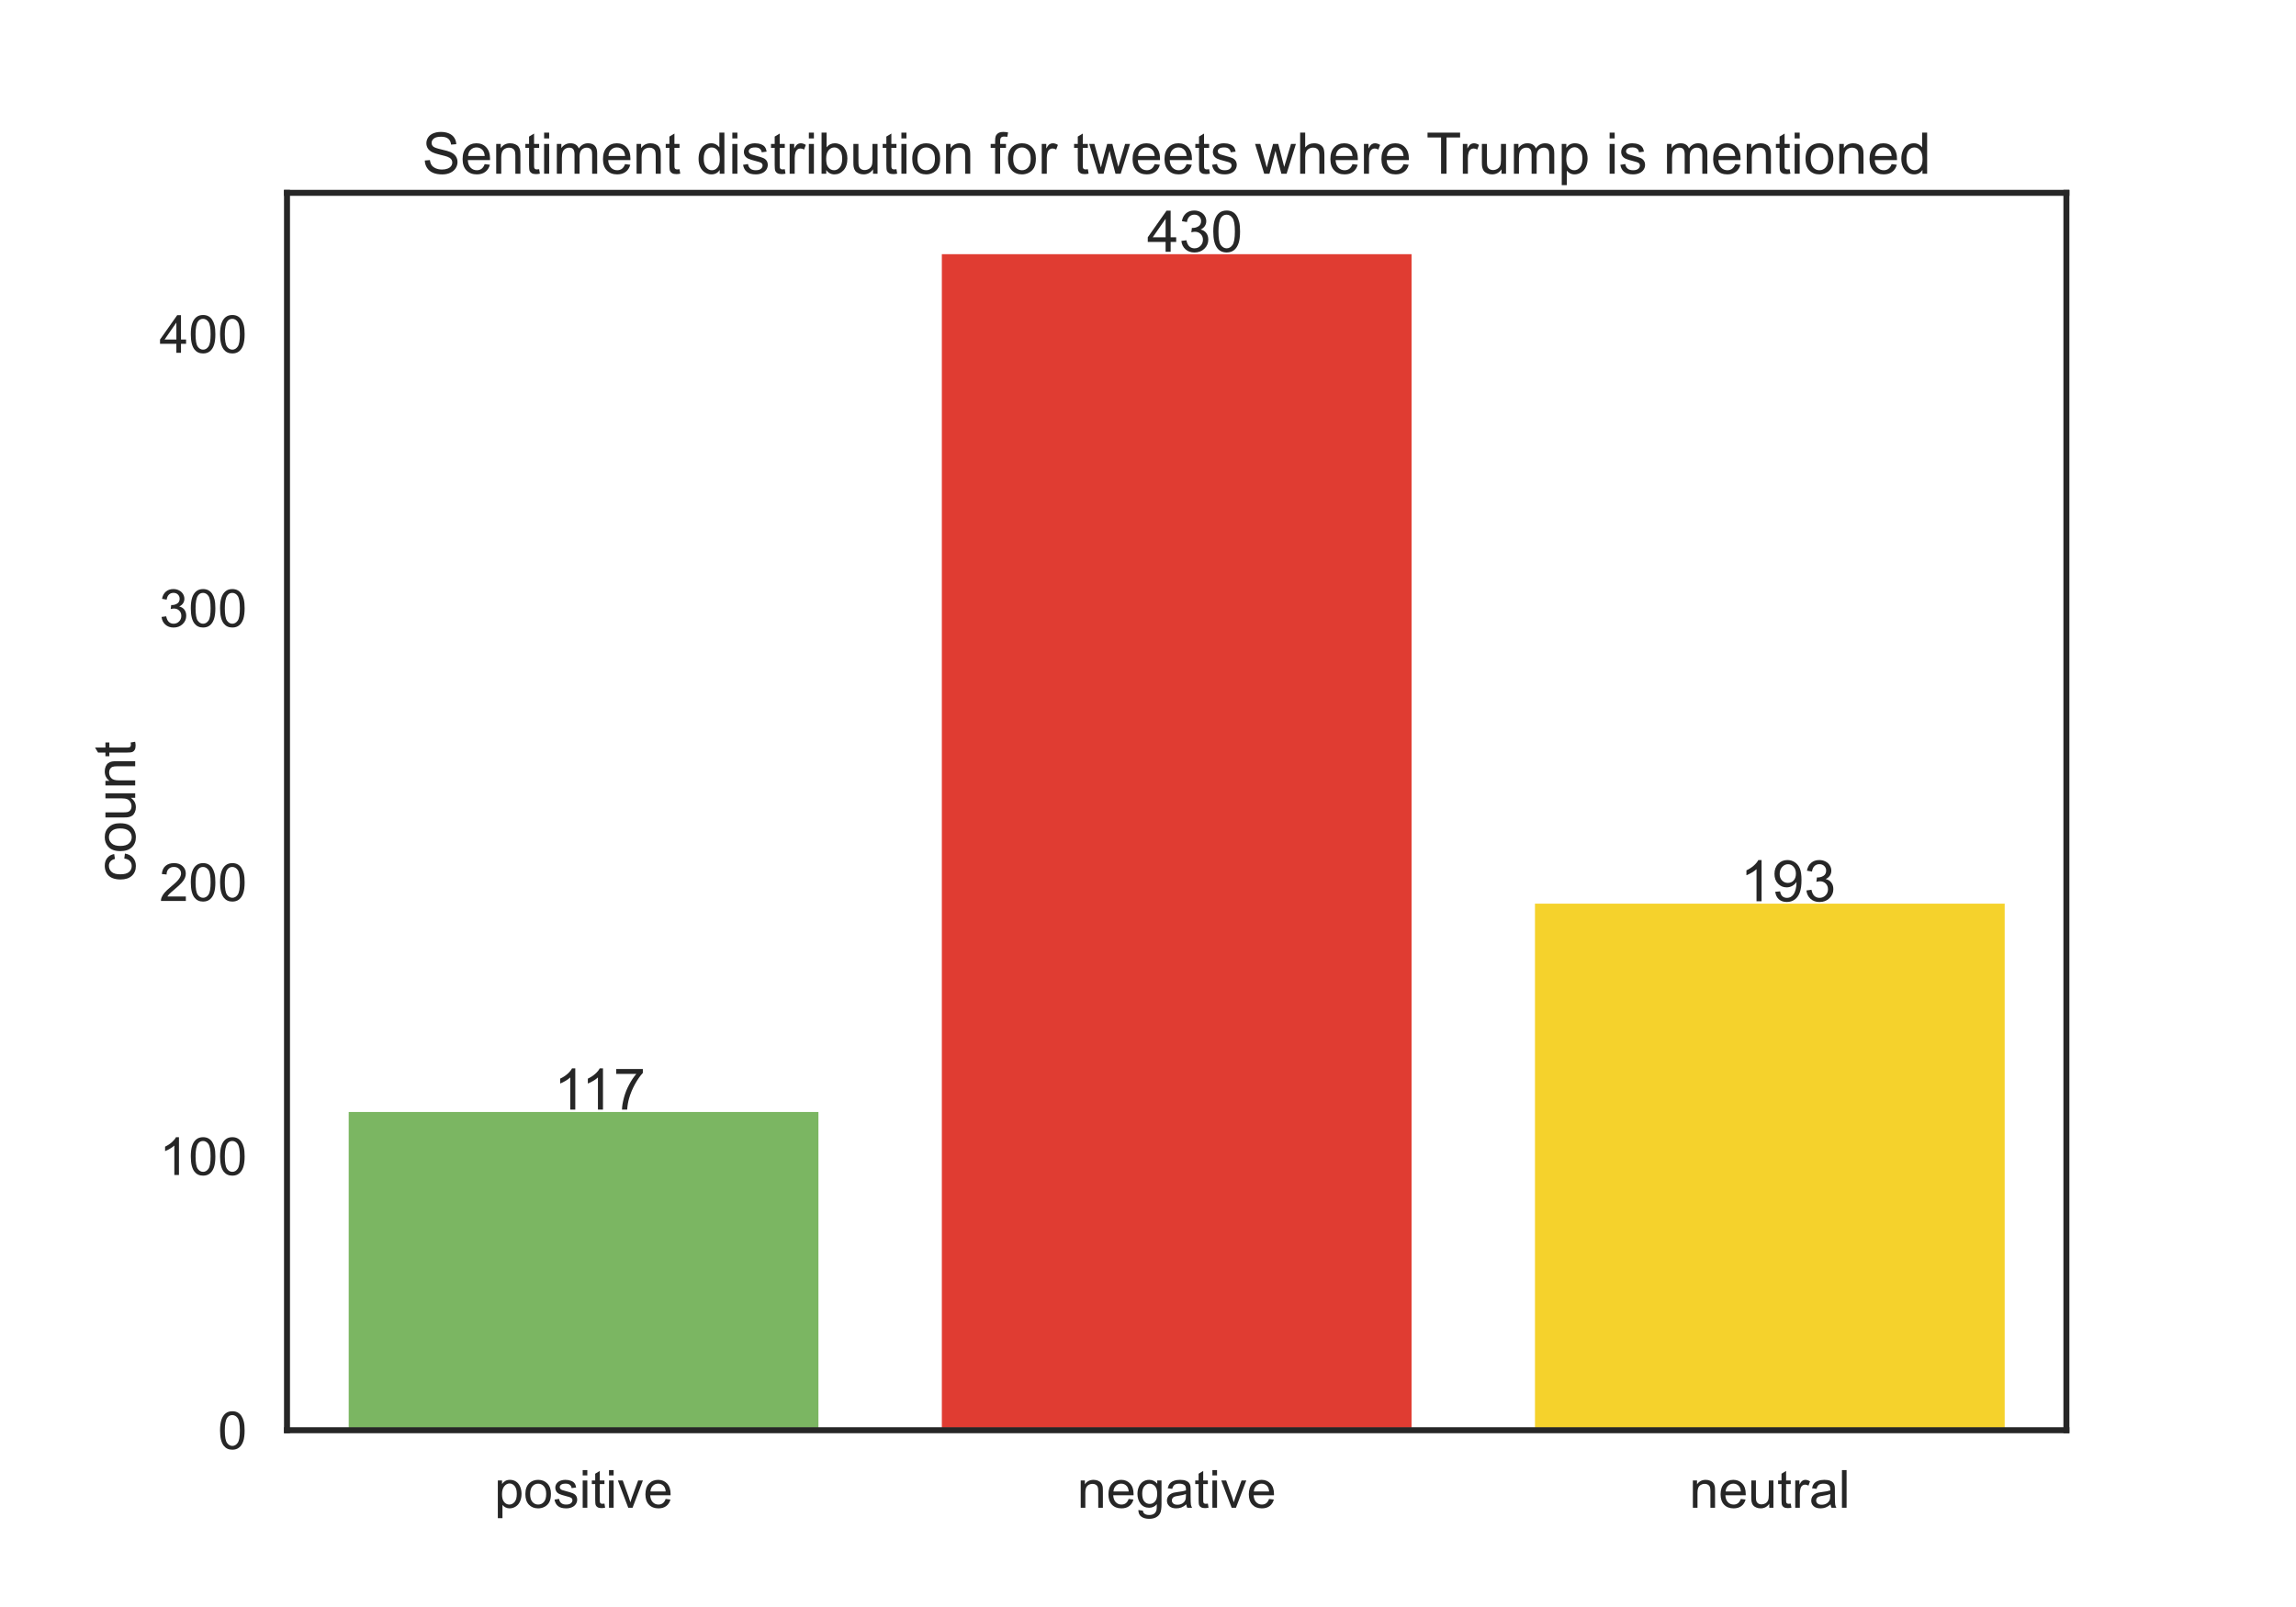
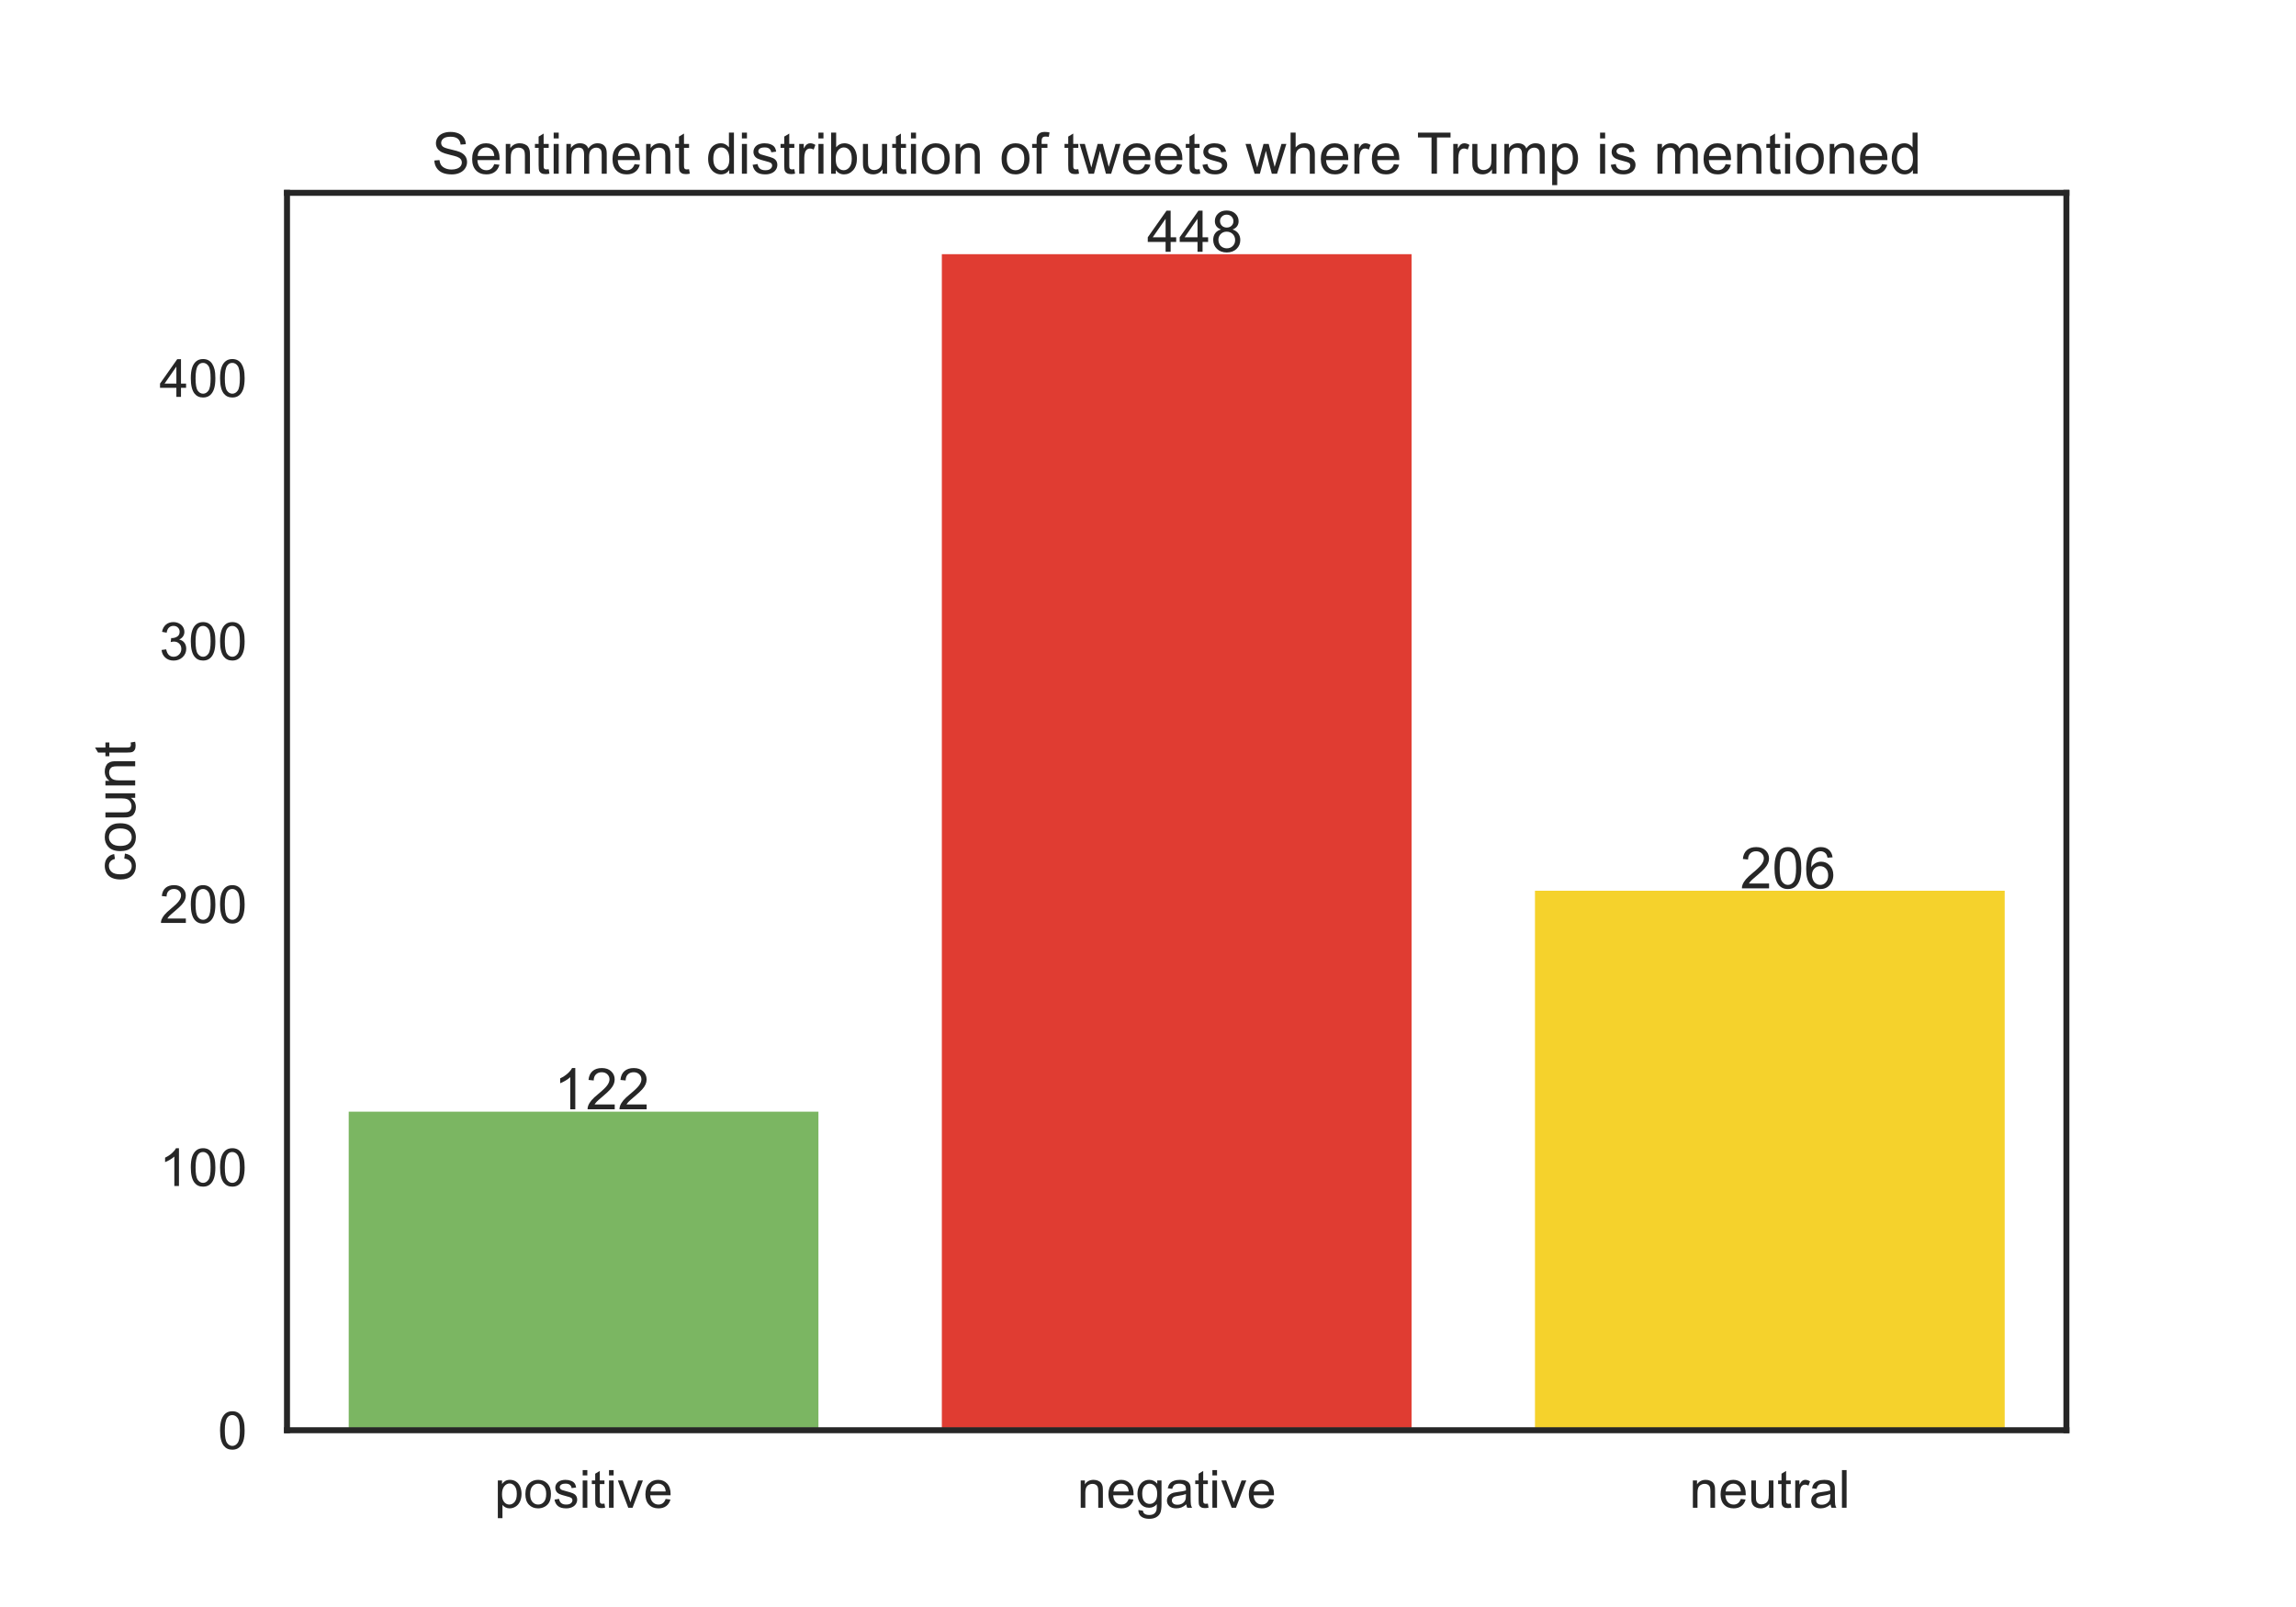
<svg xmlns="http://www.w3.org/2000/svg" xmlns:xlink="http://www.w3.org/1999/xlink" height="504pt" version="1.1" viewBox="0 0 720 504" width="720pt">
  <defs>
    <style type="text/css">*{stroke-linecap:butt;stroke-linejoin:round;}</style>
  </defs>
  <g id="figure_1">
    <g id="patch_1">
      <path d="M 0 504  L 720 504  L 720 0  L 0 0  z " style="fill:#ffffff;" />
    </g>
    <g id="axes_1">
      <g id="patch_2">
        <path d="M 90 448.56  L 648 448.56  L 648 60.48  L 90 60.48  z " style="fill:#ffffff;" />
      </g>
      <g id="matplotlib.axis_1">
        <g id="xtick_1">
          <g id="text_1">
            <g style="fill:#262626;" transform="translate(155.0286 472.8704)scale(0.165 -0.165)">
              <defs>
                <path d="M 6.594 -19.875  L 6.594 51.859  L 14.594 51.859  L 14.594 45.125  Q 17.438 49.078 21 51.047  Q 24.562 53.031 29.641 53.031  Q 36.281 53.031 41.359 49.609  Q 46.438 46.188 49.016 39.953  Q 51.609 33.734 51.609 26.312  Q 51.609 18.359 48.75 11.984  Q 45.906 5.609 40.453 2.219  Q 35.016 -1.172 29 -1.172  Q 24.609 -1.172 21.109 0.688  Q 17.625 2.547 15.375 5.375  L 15.375 -19.875  z M 14.547 25.641  Q 14.547 15.625 18.594 10.844  Q 22.656 6.062 28.422 6.062  Q 34.281 6.062 38.453 11.016  Q 42.625 15.969 42.625 26.375  Q 42.625 36.281 38.547 41.203  Q 34.469 46.141 28.812 46.141  Q 23.188 46.141 18.859 40.891  Q 14.547 35.641 14.547 25.641  z " id="ArialMT-112" />
                <path d="M 3.328 25.922  Q 3.328 40.328 11.328 47.266  Q 18.016 53.031 27.641 53.031  Q 38.328 53.031 45.109 46.016  Q 51.906 39.016 51.906 26.656  Q 51.906 16.656 48.906 10.906  Q 45.906 5.172 40.156 2  Q 34.422 -1.172 27.641 -1.172  Q 16.75 -1.172 10.031 5.812  Q 3.328 12.797 3.328 25.922  z M 12.359 25.922  Q 12.359 15.969 16.703 11.016  Q 21.047 6.062 27.641 6.062  Q 34.188 6.062 38.531 11.031  Q 42.875 16.016 42.875 26.219  Q 42.875 35.844 38.5 40.797  Q 34.125 45.75 27.641 45.75  Q 21.047 45.75 16.703 40.812  Q 12.359 35.891 12.359 25.922  z " id="ArialMT-111" />
                <path d="M 3.078 15.484  L 11.766 16.844  Q 12.5 11.625 15.844 8.844  Q 19.188 6.062 25.203 6.062  Q 31.25 6.062 34.172 8.516  Q 37.109 10.984 37.109 14.312  Q 37.109 17.281 34.516 19  Q 32.719 20.172 25.531 21.969  Q 15.875 24.422 12.141 26.203  Q 8.406 27.984 6.469 31.125  Q 4.547 34.281 4.547 38.094  Q 4.547 41.547 6.125 44.5  Q 7.719 47.469 10.453 49.422  Q 12.5 50.922 16.031 51.969  Q 19.578 53.031 23.641 53.031  Q 29.734 53.031 34.344 51.266  Q 38.969 49.516 41.156 46.5  Q 43.359 43.5 44.188 38.484  L 35.594 37.312  Q 35.016 41.312 32.203 43.547  Q 29.391 45.797 24.266 45.797  Q 18.219 45.797 15.625 43.797  Q 13.031 41.797 13.031 39.109  Q 13.031 37.406 14.109 36.031  Q 15.188 34.625 17.484 33.688  Q 18.797 33.203 25.25 31.453  Q 34.578 28.953 38.25 27.359  Q 41.938 25.781 44.031 22.75  Q 46.141 19.734 46.141 15.234  Q 46.141 10.844 43.578 6.953  Q 41.016 3.078 36.172 0.953  Q 31.344 -1.172 25.25 -1.172  Q 15.141 -1.172 9.844 3.031  Q 4.547 7.234 3.078 15.484  z " id="ArialMT-115" />
                <path d="M 6.641 61.469  L 6.641 71.578  L 15.438 71.578  L 15.438 61.469  z M 6.641 0  L 6.641 51.859  L 15.438 51.859  L 15.438 0  z " id="ArialMT-105" />
                <path d="M 25.781 7.859  L 27.047 0.094  Q 23.344 -0.688 20.406 -0.688  Q 15.625 -0.688 12.984 0.828  Q 10.359 2.344 9.281 4.812  Q 8.203 7.281 8.203 15.188  L 8.203 45.016  L 1.766 45.016  L 1.766 51.859  L 8.203 51.859  L 8.203 64.703  L 16.938 69.969  L 16.938 51.859  L 25.781 51.859  L 25.781 45.016  L 16.938 45.016  L 16.938 14.703  Q 16.938 10.938 17.406 9.859  Q 17.875 8.797 18.922 8.156  Q 19.969 7.516 21.922 7.516  Q 23.391 7.516 25.781 7.859  z " id="ArialMT-116" />
                <path d="M 21 0  L 1.266 51.859  L 10.547 51.859  L 21.688 20.797  Q 23.484 15.766 25 10.359  Q 26.172 14.453 28.266 20.219  L 39.797 51.859  L 48.828 51.859  L 29.203 0  z " id="ArialMT-118" />
                <path d="M 42.094 16.703  L 51.172 15.578  Q 49.031 7.625 43.219 3.219  Q 37.406 -1.172 28.375 -1.172  Q 17 -1.172 10.328 5.828  Q 3.656 12.844 3.656 25.484  Q 3.656 38.578 10.391 45.797  Q 17.141 53.031 27.875 53.031  Q 38.281 53.031 44.875 45.953  Q 51.469 38.875 51.469 26.031  Q 51.469 25.25 51.422 23.688  L 12.75 23.688  Q 13.234 15.141 17.578 10.594  Q 21.922 6.062 28.422 6.062  Q 33.25 6.062 36.672 8.594  Q 40.094 11.141 42.094 16.703  z M 13.234 30.906  L 42.188 30.906  Q 41.609 37.453 38.875 40.719  Q 34.672 45.797 27.984 45.797  Q 21.922 45.797 17.797 41.75  Q 13.672 37.703 13.234 30.906  z " id="ArialMT-101" />
              </defs>
              <use xlink:href="#ArialMT-112" />
              <use x="55.615" xlink:href="#ArialMT-111" />
              <use x="111.23" xlink:href="#ArialMT-115" />
              <use x="161.23" xlink:href="#ArialMT-105" />
              <use x="183.447" xlink:href="#ArialMT-116" />
              <use x="211.23" xlink:href="#ArialMT-105" />
              <use x="233.447" xlink:href="#ArialMT-118" />
              <use x="283.447" xlink:href="#ArialMT-101" />
            </g>
          </g>
        </g>
        <g id="xtick_2">
          <g id="text_2">
            <g style="fill:#262626;" transform="translate(337.8111 472.8704)scale(0.165 -0.165)">
              <defs>
                <path d="M 6.594 0  L 6.594 51.859  L 14.5 51.859  L 14.5 44.484  Q 20.219 53.031 31 53.031  Q 35.688 53.031 39.625 51.344  Q 43.562 49.656 45.516 46.922  Q 47.469 44.188 48.25 40.438  Q 48.734 37.984 48.734 31.891  L 48.734 0  L 39.938 0  L 39.938 31.547  Q 39.938 36.922 38.906 39.578  Q 37.891 42.234 35.281 43.812  Q 32.672 45.406 29.156 45.406  Q 23.531 45.406 19.453 41.844  Q 15.375 38.281 15.375 28.328  L 15.375 0  z " id="ArialMT-110" />
                <path d="M 4.984 -4.297  L 13.531 -5.562  Q 14.062 -9.516 16.5 -11.328  Q 19.781 -13.766 25.438 -13.766  Q 31.547 -13.766 34.859 -11.328  Q 38.188 -8.891 39.359 -4.5  Q 40.047 -1.812 39.984 6.781  Q 34.234 0 25.641 0  Q 14.938 0 9.078 7.719  Q 3.219 15.438 3.219 26.219  Q 3.219 33.641 5.906 39.906  Q 8.594 46.188 13.688 49.609  Q 18.797 53.031 25.688 53.031  Q 34.859 53.031 40.828 45.609  L 40.828 51.859  L 48.922 51.859  L 48.922 7.031  Q 48.922 -5.078 46.453 -10.125  Q 44 -15.188 38.641 -18.109  Q 33.297 -21.047 25.484 -21.047  Q 16.219 -21.047 10.5 -16.875  Q 4.781 -12.703 4.984 -4.297  z M 12.25 26.859  Q 12.25 16.656 16.297 11.969  Q 20.359 7.281 26.469 7.281  Q 32.516 7.281 36.609 11.938  Q 40.719 16.609 40.719 26.562  Q 40.719 36.078 36.5 40.906  Q 32.281 45.75 26.312 45.75  Q 20.453 45.75 16.344 40.984  Q 12.25 36.234 12.25 26.859  z " id="ArialMT-103" />
                <path d="M 40.438 6.391  Q 35.547 2.25 31.031 0.531  Q 26.516 -1.172 21.344 -1.172  Q 12.797 -1.172 8.203 3  Q 3.609 7.172 3.609 13.672  Q 3.609 17.484 5.344 20.625  Q 7.078 23.781 9.891 25.688  Q 12.703 27.594 16.219 28.562  Q 18.797 29.25 24.031 29.891  Q 34.672 31.156 39.703 32.906  Q 39.75 34.719 39.75 35.203  Q 39.75 40.578 37.25 42.781  Q 33.891 45.75 27.25 45.75  Q 21.047 45.75 18.094 43.578  Q 15.141 41.406 13.719 35.891  L 5.125 37.062  Q 6.297 42.578 8.984 45.969  Q 11.672 49.359 16.75 51.188  Q 21.828 53.031 28.516 53.031  Q 35.156 53.031 39.297 51.469  Q 43.453 49.906 45.406 47.531  Q 47.359 45.172 48.141 41.547  Q 48.578 39.312 48.578 33.453  L 48.578 21.734  Q 48.578 9.469 49.141 6.219  Q 49.703 2.984 51.375 0  L 42.188 0  Q 40.828 2.734 40.438 6.391  z M 39.703 26.031  Q 34.906 24.078 25.344 22.703  Q 19.922 21.922 17.672 20.938  Q 15.438 19.969 14.203 18.094  Q 12.984 16.219 12.984 13.922  Q 12.984 10.406 15.641 8.062  Q 18.312 5.719 23.438 5.719  Q 28.516 5.719 32.469 7.938  Q 36.422 10.156 38.281 14.016  Q 39.703 17 39.703 22.797  z " id="ArialMT-97" />
              </defs>
              <use xlink:href="#ArialMT-110" />
              <use x="55.615" xlink:href="#ArialMT-101" />
              <use x="111.23" xlink:href="#ArialMT-103" />
              <use x="166.846" xlink:href="#ArialMT-97" />
              <use x="222.461" xlink:href="#ArialMT-116" />
              <use x="250.244" xlink:href="#ArialMT-105" />
              <use x="272.461" xlink:href="#ArialMT-118" />
              <use x="322.461" xlink:href="#ArialMT-101" />
            </g>
          </g>
        </g>
        <g id="xtick_3">
          <g id="text_3">
            <g style="fill:#262626;" transform="translate(529.7769 472.8704)scale(0.165 -0.165)">
              <defs>
                <path d="M 40.578 0  L 40.578 7.625  Q 34.516 -1.172 24.125 -1.172  Q 19.531 -1.172 15.547 0.578  Q 11.578 2.344 9.641 5  Q 7.719 7.672 6.938 11.531  Q 6.391 14.109 6.391 19.734  L 6.391 51.859  L 15.188 51.859  L 15.188 23.094  Q 15.188 16.219 15.719 13.812  Q 16.547 10.359 19.234 8.375  Q 21.922 6.391 25.875 6.391  Q 29.828 6.391 33.297 8.422  Q 36.766 10.453 38.203 13.938  Q 39.656 17.438 39.656 24.078  L 39.656 51.859  L 48.438 51.859  L 48.438 0  z " id="ArialMT-117" />
                <path d="M 6.5 0  L 6.5 51.859  L 14.406 51.859  L 14.406 44  Q 17.438 49.516 20 51.266  Q 22.562 53.031 25.641 53.031  Q 30.078 53.031 34.672 50.203  L 31.641 42.047  Q 28.422 43.953 25.203 43.953  Q 22.312 43.953 20.016 42.219  Q 17.719 40.484 16.75 37.406  Q 15.281 32.719 15.281 27.156  L 15.281 0  z " id="ArialMT-114" />
                <path d="M 6.391 0  L 6.391 71.578  L 15.188 71.578  L 15.188 0  z " id="ArialMT-108" />
              </defs>
              <use xlink:href="#ArialMT-110" />
              <use x="55.615" xlink:href="#ArialMT-101" />
              <use x="111.23" xlink:href="#ArialMT-117" />
              <use x="166.846" xlink:href="#ArialMT-116" />
              <use x="194.629" xlink:href="#ArialMT-114" />
              <use x="227.93" xlink:href="#ArialMT-97" />
              <use x="283.545" xlink:href="#ArialMT-108" />
            </g>
          </g>
        </g>
      </g>
      <g id="matplotlib.axis_2">
        <g id="ytick_1">
          <g id="text_4">
            <g style="fill:#262626;" transform="translate(68.32445 454.4652)scale(0.165 -0.165)">
              <defs>
                <path d="M 4.156 35.297  Q 4.156 48 6.766 55.734  Q 9.375 63.484 14.516 67.672  Q 19.672 71.875 27.484 71.875  Q 33.25 71.875 37.594 69.547  Q 41.938 67.234 44.766 62.859  Q 47.609 58.5 49.219 52.219  Q 50.828 45.953 50.828 35.297  Q 50.828 22.703 48.234 14.969  Q 45.656 7.234 40.5 3  Q 35.359 -1.219 27.484 -1.219  Q 17.141 -1.219 11.234 6.203  Q 4.156 15.141 4.156 35.297  z M 13.188 35.297  Q 13.188 17.672 17.312 11.828  Q 21.438 6 27.484 6  Q 33.547 6 37.672 11.859  Q 41.797 17.719 41.797 35.297  Q 41.797 52.984 37.672 58.781  Q 33.547 64.594 27.391 64.594  Q 21.344 64.594 17.719 59.469  Q 13.188 52.938 13.188 35.297  z " id="ArialMT-48" />
              </defs>
              <use xlink:href="#ArialMT-48" />
            </g>
          </g>
        </g>
        <g id="ytick_2">
          <g id="text_5">
-             <g style="fill:#262626;" transform="translate(49.97336 368.5117)scale(0.165 -0.165)">
+             <g style="fill:#262626;" transform="translate(49.97336 371.9652)scale(0.165 -0.165)">
              <defs>
                <path d="M 37.25 0  L 28.469 0  L 28.469 56  Q 25.297 52.984 20.141 49.953  Q 14.984 46.922 10.891 45.406  L 10.891 53.906  Q 18.266 57.375 23.781 62.297  Q 29.297 67.234 31.594 71.875  L 37.25 71.875  z " id="ArialMT-49" />
              </defs>
              <use xlink:href="#ArialMT-49" />
              <use x="55.615" xlink:href="#ArialMT-48" />
              <use x="111.23" xlink:href="#ArialMT-48" />
            </g>
          </g>
        </g>
        <g id="ytick_3">
          <g id="text_6">
-             <g style="fill:#262626;" transform="translate(49.97336 282.5582)scale(0.165 -0.165)">
+             <g style="fill:#262626;" transform="translate(49.97336 289.4652)scale(0.165 -0.165)">
              <defs>
                <path d="M 50.344 8.453  L 50.344 0  L 3.031 0  Q 2.938 3.172 4.047 6.109  Q 5.859 10.938 9.828 15.625  Q 13.812 20.312 21.344 26.469  Q 33.016 36.031 37.109 41.625  Q 41.219 47.219 41.219 52.203  Q 41.219 57.422 37.469 61  Q 33.734 64.594 27.734 64.594  Q 21.391 64.594 17.578 60.781  Q 13.766 56.984 13.719 50.25  L 4.688 51.172  Q 5.609 61.281 11.656 66.578  Q 17.719 71.875 27.938 71.875  Q 38.234 71.875 44.234 66.156  Q 50.25 60.453 50.25 52  Q 50.25 47.703 48.484 43.547  Q 46.734 39.406 42.656 34.812  Q 38.578 30.219 29.109 22.219  Q 21.188 15.578 18.938 13.203  Q 16.703 10.844 15.234 8.453  z " id="ArialMT-50" />
              </defs>
              <use xlink:href="#ArialMT-50" />
              <use x="55.615" xlink:href="#ArialMT-48" />
              <use x="111.23" xlink:href="#ArialMT-48" />
            </g>
          </g>
        </g>
        <g id="ytick_4">
          <g id="text_7">
-             <g style="fill:#262626;" transform="translate(49.97336 196.6047)scale(0.165 -0.165)">
+             <g style="fill:#262626;" transform="translate(49.97336 206.9652)scale(0.165 -0.165)">
              <defs>
                <path d="M 4.203 18.891  L 12.984 20.062  Q 14.5 12.594 18.141 9.297  Q 21.781 6 27 6  Q 33.203 6 37.469 10.297  Q 41.75 14.594 41.75 20.953  Q 41.75 27 37.797 30.922  Q 33.844 34.859 27.734 34.859  Q 25.25 34.859 21.531 33.891  L 22.516 41.609  Q 23.391 41.5 23.922 41.5  Q 29.547 41.5 34.031 44.422  Q 38.531 47.359 38.531 53.469  Q 38.531 58.297 35.25 61.469  Q 31.984 64.656 26.812 64.656  Q 21.688 64.656 18.266 61.422  Q 14.844 58.203 13.875 51.766  L 5.078 53.328  Q 6.688 62.156 12.391 67.016  Q 18.109 71.875 26.609 71.875  Q 32.469 71.875 37.391 69.359  Q 42.328 66.844 44.938 62.5  Q 47.562 58.156 47.562 53.266  Q 47.562 48.641 45.062 44.828  Q 42.578 41.016 37.703 38.766  Q 44.047 37.312 47.562 32.688  Q 51.078 28.078 51.078 21.141  Q 51.078 11.766 44.234 5.25  Q 37.406 -1.266 26.953 -1.266  Q 17.531 -1.266 11.297 4.344  Q 5.078 9.969 4.203 18.891  z " id="ArialMT-51" />
              </defs>
              <use xlink:href="#ArialMT-51" />
              <use x="55.615" xlink:href="#ArialMT-48" />
              <use x="111.23" xlink:href="#ArialMT-48" />
            </g>
          </g>
        </g>
        <g id="ytick_5">
          <g id="text_8">
-             <g style="fill:#262626;" transform="translate(49.97336 110.6512)scale(0.165 -0.165)">
+             <g style="fill:#262626;" transform="translate(49.97336 124.4652)scale(0.165 -0.165)">
              <defs>
                <path d="M 32.328 0  L 32.328 17.141  L 1.266 17.141  L 1.266 25.203  L 33.938 71.578  L 41.109 71.578  L 41.109 25.203  L 50.781 25.203  L 50.781 17.141  L 41.109 17.141  L 41.109 0  z M 32.328 25.203  L 32.328 57.469  L 9.906 25.203  z " id="ArialMT-52" />
              </defs>
              <use xlink:href="#ArialMT-52" />
              <use x="55.615" xlink:href="#ArialMT-48" />
              <use x="111.23" xlink:href="#ArialMT-48" />
            </g>
          </g>
        </g>
        <g id="text_9">
          <g style="fill:#262626;" transform="translate(42.39586 276.5348)rotate(-90)scale(0.18 -0.18)">
            <defs>
              <path d="M 40.438 19  L 49.078 17.875  Q 47.656 8.938 41.812 3.875  Q 35.984 -1.172 27.484 -1.172  Q 16.844 -1.172 10.375 5.781  Q 3.906 12.75 3.906 25.734  Q 3.906 34.125 6.688 40.422  Q 9.469 46.734 15.156 49.875  Q 20.844 53.031 27.547 53.031  Q 35.984 53.031 41.359 48.75  Q 46.734 44.484 48.25 36.625  L 39.703 35.297  Q 38.484 40.531 35.375 43.156  Q 32.281 45.797 27.875 45.797  Q 21.234 45.797 17.078 41.031  Q 12.938 36.281 12.938 25.984  Q 12.938 15.531 16.938 10.797  Q 20.953 6.062 27.391 6.062  Q 32.562 6.062 36.031 9.234  Q 39.5 12.406 40.438 19  z " id="ArialMT-99" />
            </defs>
            <use xlink:href="#ArialMT-99" />
            <use x="50" xlink:href="#ArialMT-111" />
            <use x="105.615" xlink:href="#ArialMT-117" />
            <use x="161.23" xlink:href="#ArialMT-110" />
            <use x="216.846" xlink:href="#ArialMT-116" />
          </g>
        </g>
      </g>
      <g id="patch_3">
-         <path clip-path="url(#pe984c9ad88)" d="M 108.6 448.56  L 257.4 448.56  L 257.4 347.994  L 108.6 347.994  z " style="fill:#7bb662;stroke:#ffffff;stroke-linejoin:miter;stroke-width:1.5;" />
+         <path clip-path="url(#p4301e248d9)" d="M 108.6 448.56  L 257.4 448.56  L 257.4 347.91  L 108.6 347.91  z " style="fill:#7bb662;stroke:#ffffff;stroke-linejoin:miter;stroke-width:1.5;" />
      </g>
      <g id="patch_4">
-         <path clip-path="url(#pe984c9ad88)" d="M 294.6 448.56  L 443.4 448.56  L 443.4 78.96  L 294.6 78.96  z " style="fill:#e03c32;stroke:#ffffff;stroke-linejoin:miter;stroke-width:1.5;" />
+         <path clip-path="url(#p4301e248d9)" d="M 294.6 448.56  L 443.4 448.56  L 443.4 78.96  L 294.6 78.96  z " style="fill:#e03c32;stroke:#ffffff;stroke-linejoin:miter;stroke-width:1.5;" />
      </g>
      <g id="patch_5">
-         <path clip-path="url(#pe984c9ad88)" d="M 480.6 448.56  L 629.4 448.56  L 629.4 282.67  L 480.6 282.67  z " style="fill:#f5d22c;stroke:#ffffff;stroke-linejoin:miter;stroke-width:1.5;" />
+         <path clip-path="url(#p4301e248d9)" d="M 480.6 448.56  L 629.4 448.56  L 629.4 278.61  L 480.6 278.61  z " style="fill:#f5d22c;stroke:#ffffff;stroke-linejoin:miter;stroke-width:1.5;" />
      </g>
      <g id="patch_6">
        <path d="M 90 448.56  L 90 60.48  " style="fill:none;stroke:#262626;stroke-linecap:square;stroke-linejoin:miter;stroke-width:1.875;" />
      </g>
      <g id="patch_7">
        <path d="M 648 448.56  L 648 60.48  " style="fill:none;stroke:#262626;stroke-linecap:square;stroke-linejoin:miter;stroke-width:1.875;" />
      </g>
      <g id="patch_8">
        <path d="M 90 448.56  L 648 448.56  " style="fill:none;stroke:#262626;stroke-linecap:square;stroke-linejoin:miter;stroke-width:1.875;" />
      </g>
      <g id="patch_9">
        <path d="M 90 60.48  L 648 60.48  " style="fill:none;stroke:#262626;stroke-linecap:square;stroke-linejoin:miter;stroke-width:1.875;" />
      </g>
      <g id="text_10">
-         <g style="fill:#262626;" transform="translate(173.7 347.9944)scale(0.18 -0.18)">
-           <defs>
-             <path d="M 4.734 62.203  L 4.734 70.656  L 51.078 70.656  L 51.078 63.812  Q 44.234 56.547 37.516 44.484  Q 30.812 32.422 27.156 19.672  Q 24.516 10.688 23.781 0  L 14.75 0  Q 14.891 8.453 18.062 20.406  Q 21.234 32.375 27.172 43.484  Q 33.109 54.594 39.797 62.203  z " id="ArialMT-55" />
-           </defs>
+         <g style="fill:#262626;" transform="translate(173.7 347.91)scale(0.18 -0.18)">
          <use xlink:href="#ArialMT-49" />
-           <use x="48.24" xlink:href="#ArialMT-49" />
-           <use x="103.855" xlink:href="#ArialMT-55" />
+           <use x="55.615" xlink:href="#ArialMT-50" />
+           <use x="111.23" xlink:href="#ArialMT-50" />
        </g>
      </g>
      <g id="text_11">
        <g style="fill:#262626;" transform="translate(359.7 78.96)scale(0.18 -0.18)">
+           <defs>
+             <path d="M 17.672 38.812  Q 12.203 40.828 9.562 44.531  Q 6.938 48.25 6.938 53.422  Q 6.938 61.234 12.547 66.547  Q 18.172 71.875 27.484 71.875  Q 36.859 71.875 42.578 66.422  Q 48.297 60.984 48.297 53.172  Q 48.297 48.188 45.672 44.5  Q 43.062 40.828 37.75 38.812  Q 44.344 36.672 47.781 31.875  Q 51.219 27.094 51.219 20.453  Q 51.219 11.281 44.719 5.031  Q 38.234 -1.219 27.641 -1.219  Q 17.047 -1.219 10.547 5.047  Q 4.047 11.328 4.047 20.703  Q 4.047 27.688 7.594 32.391  Q 11.141 37.109 17.672 38.812  z M 15.922 53.719  Q 15.922 48.641 19.188 45.406  Q 22.469 42.188 27.688 42.188  Q 32.766 42.188 36.016 45.375  Q 39.266 48.578 39.266 53.219  Q 39.266 58.062 35.906 61.359  Q 32.562 64.656 27.594 64.656  Q 22.562 64.656 19.234 61.422  Q 15.922 58.203 15.922 53.719  z M 13.094 20.656  Q 13.094 16.891 14.875 13.375  Q 16.656 9.859 20.172 7.922  Q 23.688 6 27.734 6  Q 34.031 6 38.125 10.047  Q 42.234 14.109 42.234 20.359  Q 42.234 26.703 38.016 30.859  Q 33.797 35.016 27.438 35.016  Q 21.234 35.016 17.156 30.906  Q 13.094 26.812 13.094 20.656  z " id="ArialMT-56" />
+           </defs>
          <use xlink:href="#ArialMT-52" />
-           <use x="55.615" xlink:href="#ArialMT-51" />
-           <use x="111.23" xlink:href="#ArialMT-48" />
+           <use x="55.615" xlink:href="#ArialMT-52" />
+           <use x="111.23" xlink:href="#ArialMT-56" />
        </g>
      </g>
      <g id="text_12">
-         <g style="fill:#262626;" transform="translate(545.7 282.6698)scale(0.18 -0.18)">
+         <g style="fill:#262626;" transform="translate(545.7 278.61)scale(0.18 -0.18)">
          <defs>
-             <path d="M 5.469 16.547  L 13.922 17.328  Q 14.984 11.375 18.016 8.688  Q 21.047 6 25.781 6  Q 29.828 6 32.875 7.859  Q 35.938 9.719 37.891 12.812  Q 39.844 15.922 41.156 21.188  Q 42.484 26.469 42.484 31.938  Q 42.484 32.516 42.438 33.688  Q 39.797 29.5 35.234 26.875  Q 30.672 24.266 25.344 24.266  Q 16.453 24.266 10.297 30.703  Q 4.156 37.156 4.156 47.703  Q 4.156 58.594 10.578 65.234  Q 17 71.875 26.656 71.875  Q 33.641 71.875 39.422 68.109  Q 45.219 64.359 48.219 57.391  Q 51.219 50.438 51.219 37.25  Q 51.219 23.531 48.234 15.406  Q 45.266 7.281 39.375 3.031  Q 33.5 -1.219 25.594 -1.219  Q 17.188 -1.219 11.859 3.438  Q 6.547 8.109 5.469 16.547  z M 41.453 48.141  Q 41.453 55.719 37.422 60.156  Q 33.406 64.594 27.734 64.594  Q 21.875 64.594 17.531 59.812  Q 13.188 55.031 13.188 47.406  Q 13.188 40.578 17.312 36.297  Q 21.438 32.031 27.484 32.031  Q 33.594 32.031 37.516 36.297  Q 41.453 40.578 41.453 48.141  z " id="ArialMT-57" />
+             <path d="M 49.75 54.047  L 41.016 53.375  Q 39.844 58.547 37.703 60.891  Q 34.125 64.656 28.906 64.656  Q 24.703 64.656 21.531 62.312  Q 17.391 59.281 14.984 53.469  Q 12.594 47.656 12.5 36.922  Q 15.672 41.75 20.266 44.094  Q 24.859 46.438 29.891 46.438  Q 38.672 46.438 44.844 39.969  Q 51.031 33.5 51.031 23.25  Q 51.031 16.5 48.125 10.719  Q 45.219 4.938 40.141 1.859  Q 35.062 -1.219 28.609 -1.219  Q 17.625 -1.219 10.688 6.859  Q 3.766 14.938 3.766 33.5  Q 3.766 54.25 11.422 63.672  Q 18.109 71.875 29.438 71.875  Q 37.891 71.875 43.281 67.141  Q 48.688 62.406 49.75 54.047  z M 13.875 23.188  Q 13.875 18.656 15.797 14.5  Q 17.719 10.359 21.188 8.172  Q 24.656 6 28.469 6  Q 34.031 6 38.031 10.484  Q 42.047 14.984 42.047 22.703  Q 42.047 30.125 38.078 34.391  Q 34.125 38.672 28.125 38.672  Q 22.172 38.672 18.016 34.391  Q 13.875 30.125 13.875 23.188  z " id="ArialMT-54" />
          </defs>
-           <use xlink:href="#ArialMT-49" />
-           <use x="55.615" xlink:href="#ArialMT-57" />
-           <use x="111.23" xlink:href="#ArialMT-51" />
+           <use xlink:href="#ArialMT-50" />
+           <use x="55.615" xlink:href="#ArialMT-48" />
+           <use x="111.23" xlink:href="#ArialMT-54" />
        </g>
      </g>
      <g id="text_13">
-         <g style="fill:#262626;" transform="translate(132.4041 54.48)scale(0.18 -0.18)">
+         <g style="fill:#262626;" transform="translate(135.4008 54.48)scale(0.18 -0.18)">
          <defs>
            <path d="M 4.5 23  L 13.422 23.781  Q 14.062 18.406 16.375 14.969  Q 18.703 11.531 23.578 9.406  Q 28.469 7.281 34.578 7.281  Q 39.984 7.281 44.141 8.891  Q 48.297 10.5 50.312 13.297  Q 52.344 16.109 52.344 19.438  Q 52.344 22.797 50.391 25.312  Q 48.438 27.828 43.953 29.547  Q 41.062 30.672 31.203 33.031  Q 21.344 35.406 17.391 37.5  Q 12.25 40.188 9.734 44.156  Q 7.234 48.141 7.234 53.078  Q 7.234 58.5 10.297 63.203  Q 13.375 67.922 19.281 70.359  Q 25.203 72.797 32.422 72.797  Q 40.375 72.797 46.453 70.234  Q 52.547 67.672 55.812 62.688  Q 59.078 57.719 59.328 51.422  L 50.25 50.734  Q 49.516 57.516 45.281 60.984  Q 41.062 64.453 32.812 64.453  Q 24.219 64.453 20.281 61.297  Q 16.359 58.156 16.359 53.719  Q 16.359 49.859 19.141 47.359  Q 21.875 44.875 33.422 42.266  Q 44.969 39.656 49.266 37.703  Q 55.516 34.812 58.484 30.391  Q 61.469 25.984 61.469 20.219  Q 61.469 14.5 58.203 9.438  Q 54.938 4.391 48.797 1.578  Q 42.672 -1.219 35.016 -1.219  Q 25.297 -1.219 18.719 1.609  Q 12.156 4.438 8.422 10.125  Q 4.688 15.828 4.5 23  z " id="ArialMT-83" />
            <path d="M 6.594 0  L 6.594 51.859  L 14.453 51.859  L 14.453 44.578  Q 16.891 48.391 20.938 50.703  Q 25 53.031 30.172 53.031  Q 35.938 53.031 39.625 50.641  Q 43.312 48.25 44.828 43.953  Q 50.984 53.031 60.844 53.031  Q 68.562 53.031 72.703 48.75  Q 76.859 44.484 76.859 35.594  L 76.859 0  L 68.109 0  L 68.109 32.672  Q 68.109 37.938 67.25 40.25  Q 66.406 42.578 64.156 43.984  Q 61.922 45.406 58.891 45.406  Q 53.422 45.406 49.797 41.766  Q 46.188 38.141 46.188 30.125  L 46.188 0  L 37.406 0  L 37.406 33.688  Q 37.406 39.547 35.25 42.469  Q 33.109 45.406 28.219 45.406  Q 24.516 45.406 21.359 43.453  Q 18.219 41.5 16.797 37.734  Q 15.375 33.984 15.375 26.906  L 15.375 0  z " id="ArialMT-109" />
            <path id="ArialMT-32" />
            <path d="M 40.234 0  L 40.234 6.547  Q 35.297 -1.172 25.734 -1.172  Q 19.531 -1.172 14.328 2.25  Q 9.125 5.672 6.266 11.797  Q 3.422 17.922 3.422 25.875  Q 3.422 33.641 6 39.969  Q 8.594 46.297 13.766 49.656  Q 18.953 53.031 25.344 53.031  Q 30.031 53.031 33.688 51.047  Q 37.359 49.078 39.656 45.906  L 39.656 71.578  L 48.391 71.578  L 48.391 0  z M 12.453 25.875  Q 12.453 15.922 16.641 10.984  Q 20.844 6.062 26.562 6.062  Q 32.328 6.062 36.344 10.766  Q 40.375 15.484 40.375 25.141  Q 40.375 35.797 36.266 40.766  Q 32.172 45.75 26.172 45.75  Q 20.312 45.75 16.375 40.969  Q 12.453 36.188 12.453 25.875  z " id="ArialMT-100" />
            <path d="M 14.703 0  L 6.547 0  L 6.547 71.578  L 15.328 71.578  L 15.328 46.047  Q 20.906 53.031 29.547 53.031  Q 34.328 53.031 38.594 51.094  Q 42.875 49.172 45.625 45.672  Q 48.391 42.188 49.953 37.25  Q 51.516 32.328 51.516 26.703  Q 51.516 13.375 44.922 6.094  Q 38.328 -1.172 29.109 -1.172  Q 19.922 -1.172 14.703 6.5  z M 14.594 26.312  Q 14.594 17 17.141 12.844  Q 21.297 6.062 28.375 6.062  Q 34.125 6.062 38.328 11.062  Q 42.531 16.062 42.531 25.984  Q 42.531 36.141 38.5 40.969  Q 34.469 45.797 28.766 45.797  Q 23 45.797 18.797 40.797  Q 14.594 35.797 14.594 26.312  z " id="ArialMT-98" />
            <path d="M 8.688 0  L 8.688 45.016  L 0.922 45.016  L 0.922 51.859  L 8.688 51.859  L 8.688 57.375  Q 8.688 62.594 9.625 65.141  Q 10.891 68.562 14.078 70.672  Q 17.281 72.797 23.047 72.797  Q 26.766 72.797 31.25 71.922  L 29.938 64.266  Q 27.203 64.75 24.75 64.75  Q 20.75 64.75 19.094 63.031  Q 17.438 61.328 17.438 56.641  L 17.438 51.859  L 27.547 51.859  L 27.547 45.016  L 17.438 45.016  L 17.438 0  z " id="ArialMT-102" />
            <path d="M 16.156 0  L 0.297 51.859  L 9.375 51.859  L 17.625 21.922  L 20.703 10.797  Q 20.906 11.625 23.391 21.484  L 31.641 51.859  L 40.672 51.859  L 48.438 21.781  L 51.031 11.859  L 54 21.875  L 62.891 51.859  L 71.438 51.859  L 55.219 0  L 46.094 0  L 37.844 31.062  L 35.844 39.891  L 25.344 0  z " id="ArialMT-119" />
            <path d="M 6.594 0  L 6.594 71.578  L 15.375 71.578  L 15.375 45.906  Q 21.531 53.031 30.906 53.031  Q 36.672 53.031 40.922 50.75  Q 45.172 48.484 47 44.484  Q 48.828 40.484 48.828 32.859  L 48.828 0  L 40.047 0  L 40.047 32.859  Q 40.047 39.453 37.188 42.453  Q 34.328 45.453 29.109 45.453  Q 25.203 45.453 21.75 43.422  Q 18.312 41.406 16.844 37.938  Q 15.375 34.469 15.375 28.375  L 15.375 0  z " id="ArialMT-104" />
            <path d="M 25.922 0  L 25.922 63.141  L 2.344 63.141  L 2.344 71.578  L 59.078 71.578  L 59.078 63.141  L 35.406 63.141  L 35.406 0  z " id="ArialMT-84" />
          </defs>
          <use xlink:href="#ArialMT-83" />
          <use x="66.699" xlink:href="#ArialMT-101" />
          <use x="122.314" xlink:href="#ArialMT-110" />
          <use x="177.93" xlink:href="#ArialMT-116" />
          <use x="205.713" xlink:href="#ArialMT-105" />
          <use x="227.93" xlink:href="#ArialMT-109" />
          <use x="311.23" xlink:href="#ArialMT-101" />
          <use x="366.846" xlink:href="#ArialMT-110" />
          <use x="422.461" xlink:href="#ArialMT-116" />
          <use x="450.244" xlink:href="#ArialMT-32" />
          <use x="478.027" xlink:href="#ArialMT-100" />
          <use x="533.643" xlink:href="#ArialMT-105" />
          <use x="555.859" xlink:href="#ArialMT-115" />
          <use x="605.859" xlink:href="#ArialMT-116" />
          <use x="633.643" xlink:href="#ArialMT-114" />
          <use x="666.943" xlink:href="#ArialMT-105" />
          <use x="689.16" xlink:href="#ArialMT-98" />
          <use x="744.775" xlink:href="#ArialMT-117" />
          <use x="800.391" xlink:href="#ArialMT-116" />
          <use x="828.174" xlink:href="#ArialMT-105" />
          <use x="850.391" xlink:href="#ArialMT-111" />
          <use x="906.006" xlink:href="#ArialMT-110" />
          <use x="961.621" xlink:href="#ArialMT-32" />
-           <use x="989.404" xlink:href="#ArialMT-102" />
-           <use x="1017.188" xlink:href="#ArialMT-111" />
-           <use x="1072.803" xlink:href="#ArialMT-114" />
-           <use x="1106.104" xlink:href="#ArialMT-32" />
-           <use x="1133.887" xlink:href="#ArialMT-116" />
-           <use x="1161.67" xlink:href="#ArialMT-119" />
-           <use x="1233.887" xlink:href="#ArialMT-101" />
-           <use x="1289.502" xlink:href="#ArialMT-101" />
-           <use x="1345.117" xlink:href="#ArialMT-116" />
-           <use x="1372.9" xlink:href="#ArialMT-115" />
-           <use x="1422.9" xlink:href="#ArialMT-32" />
-           <use x="1450.684" xlink:href="#ArialMT-119" />
-           <use x="1522.9" xlink:href="#ArialMT-104" />
-           <use x="1578.516" xlink:href="#ArialMT-101" />
-           <use x="1634.131" xlink:href="#ArialMT-114" />
-           <use x="1667.432" xlink:href="#ArialMT-101" />
-           <use x="1723.047" xlink:href="#ArialMT-32" />
-           <use x="1749.08" xlink:href="#ArialMT-84" />
-           <use x="1806.414" xlink:href="#ArialMT-114" />
-           <use x="1839.715" xlink:href="#ArialMT-117" />
-           <use x="1895.33" xlink:href="#ArialMT-109" />
-           <use x="1978.631" xlink:href="#ArialMT-112" />
-           <use x="2034.246" xlink:href="#ArialMT-32" />
-           <use x="2062.029" xlink:href="#ArialMT-105" />
-           <use x="2084.246" xlink:href="#ArialMT-115" />
-           <use x="2134.246" xlink:href="#ArialMT-32" />
-           <use x="2162.029" xlink:href="#ArialMT-109" />
-           <use x="2245.33" xlink:href="#ArialMT-101" />
-           <use x="2300.945" xlink:href="#ArialMT-110" />
-           <use x="2356.561" xlink:href="#ArialMT-116" />
-           <use x="2384.344" xlink:href="#ArialMT-105" />
-           <use x="2406.561" xlink:href="#ArialMT-111" />
-           <use x="2462.176" xlink:href="#ArialMT-110" />
-           <use x="2517.791" xlink:href="#ArialMT-101" />
-           <use x="2573.406" xlink:href="#ArialMT-100" />
+           <use x="989.404" xlink:href="#ArialMT-111" />
+           <use x="1045.02" xlink:href="#ArialMT-102" />
+           <use x="1072.803" xlink:href="#ArialMT-32" />
+           <use x="1100.586" xlink:href="#ArialMT-116" />
+           <use x="1128.369" xlink:href="#ArialMT-119" />
+           <use x="1200.586" xlink:href="#ArialMT-101" />
+           <use x="1256.201" xlink:href="#ArialMT-101" />
+           <use x="1311.816" xlink:href="#ArialMT-116" />
+           <use x="1339.6" xlink:href="#ArialMT-115" />
+           <use x="1389.6" xlink:href="#ArialMT-32" />
+           <use x="1417.383" xlink:href="#ArialMT-119" />
+           <use x="1489.6" xlink:href="#ArialMT-104" />
+           <use x="1545.215" xlink:href="#ArialMT-101" />
+           <use x="1600.83" xlink:href="#ArialMT-114" />
+           <use x="1634.131" xlink:href="#ArialMT-101" />
+           <use x="1689.746" xlink:href="#ArialMT-32" />
+           <use x="1715.779" xlink:href="#ArialMT-84" />
+           <use x="1773.113" xlink:href="#ArialMT-114" />
+           <use x="1806.414" xlink:href="#ArialMT-117" />
+           <use x="1862.029" xlink:href="#ArialMT-109" />
+           <use x="1945.33" xlink:href="#ArialMT-112" />
+           <use x="2000.945" xlink:href="#ArialMT-32" />
+           <use x="2028.729" xlink:href="#ArialMT-105" />
+           <use x="2050.945" xlink:href="#ArialMT-115" />
+           <use x="2100.945" xlink:href="#ArialMT-32" />
+           <use x="2128.729" xlink:href="#ArialMT-109" />
+           <use x="2212.029" xlink:href="#ArialMT-101" />
+           <use x="2267.645" xlink:href="#ArialMT-110" />
+           <use x="2323.26" xlink:href="#ArialMT-116" />
+           <use x="2351.043" xlink:href="#ArialMT-105" />
+           <use x="2373.26" xlink:href="#ArialMT-111" />
+           <use x="2428.875" xlink:href="#ArialMT-110" />
+           <use x="2484.49" xlink:href="#ArialMT-101" />
+           <use x="2540.105" xlink:href="#ArialMT-100" />
        </g>
      </g>
    </g>
  </g>
  <defs>
-     <clipPath id="pe984c9ad88">
+     <clipPath id="p4301e248d9">
      <rect height="388.08" width="558" x="90" y="60.48" />
    </clipPath>
  </defs>
</svg>
